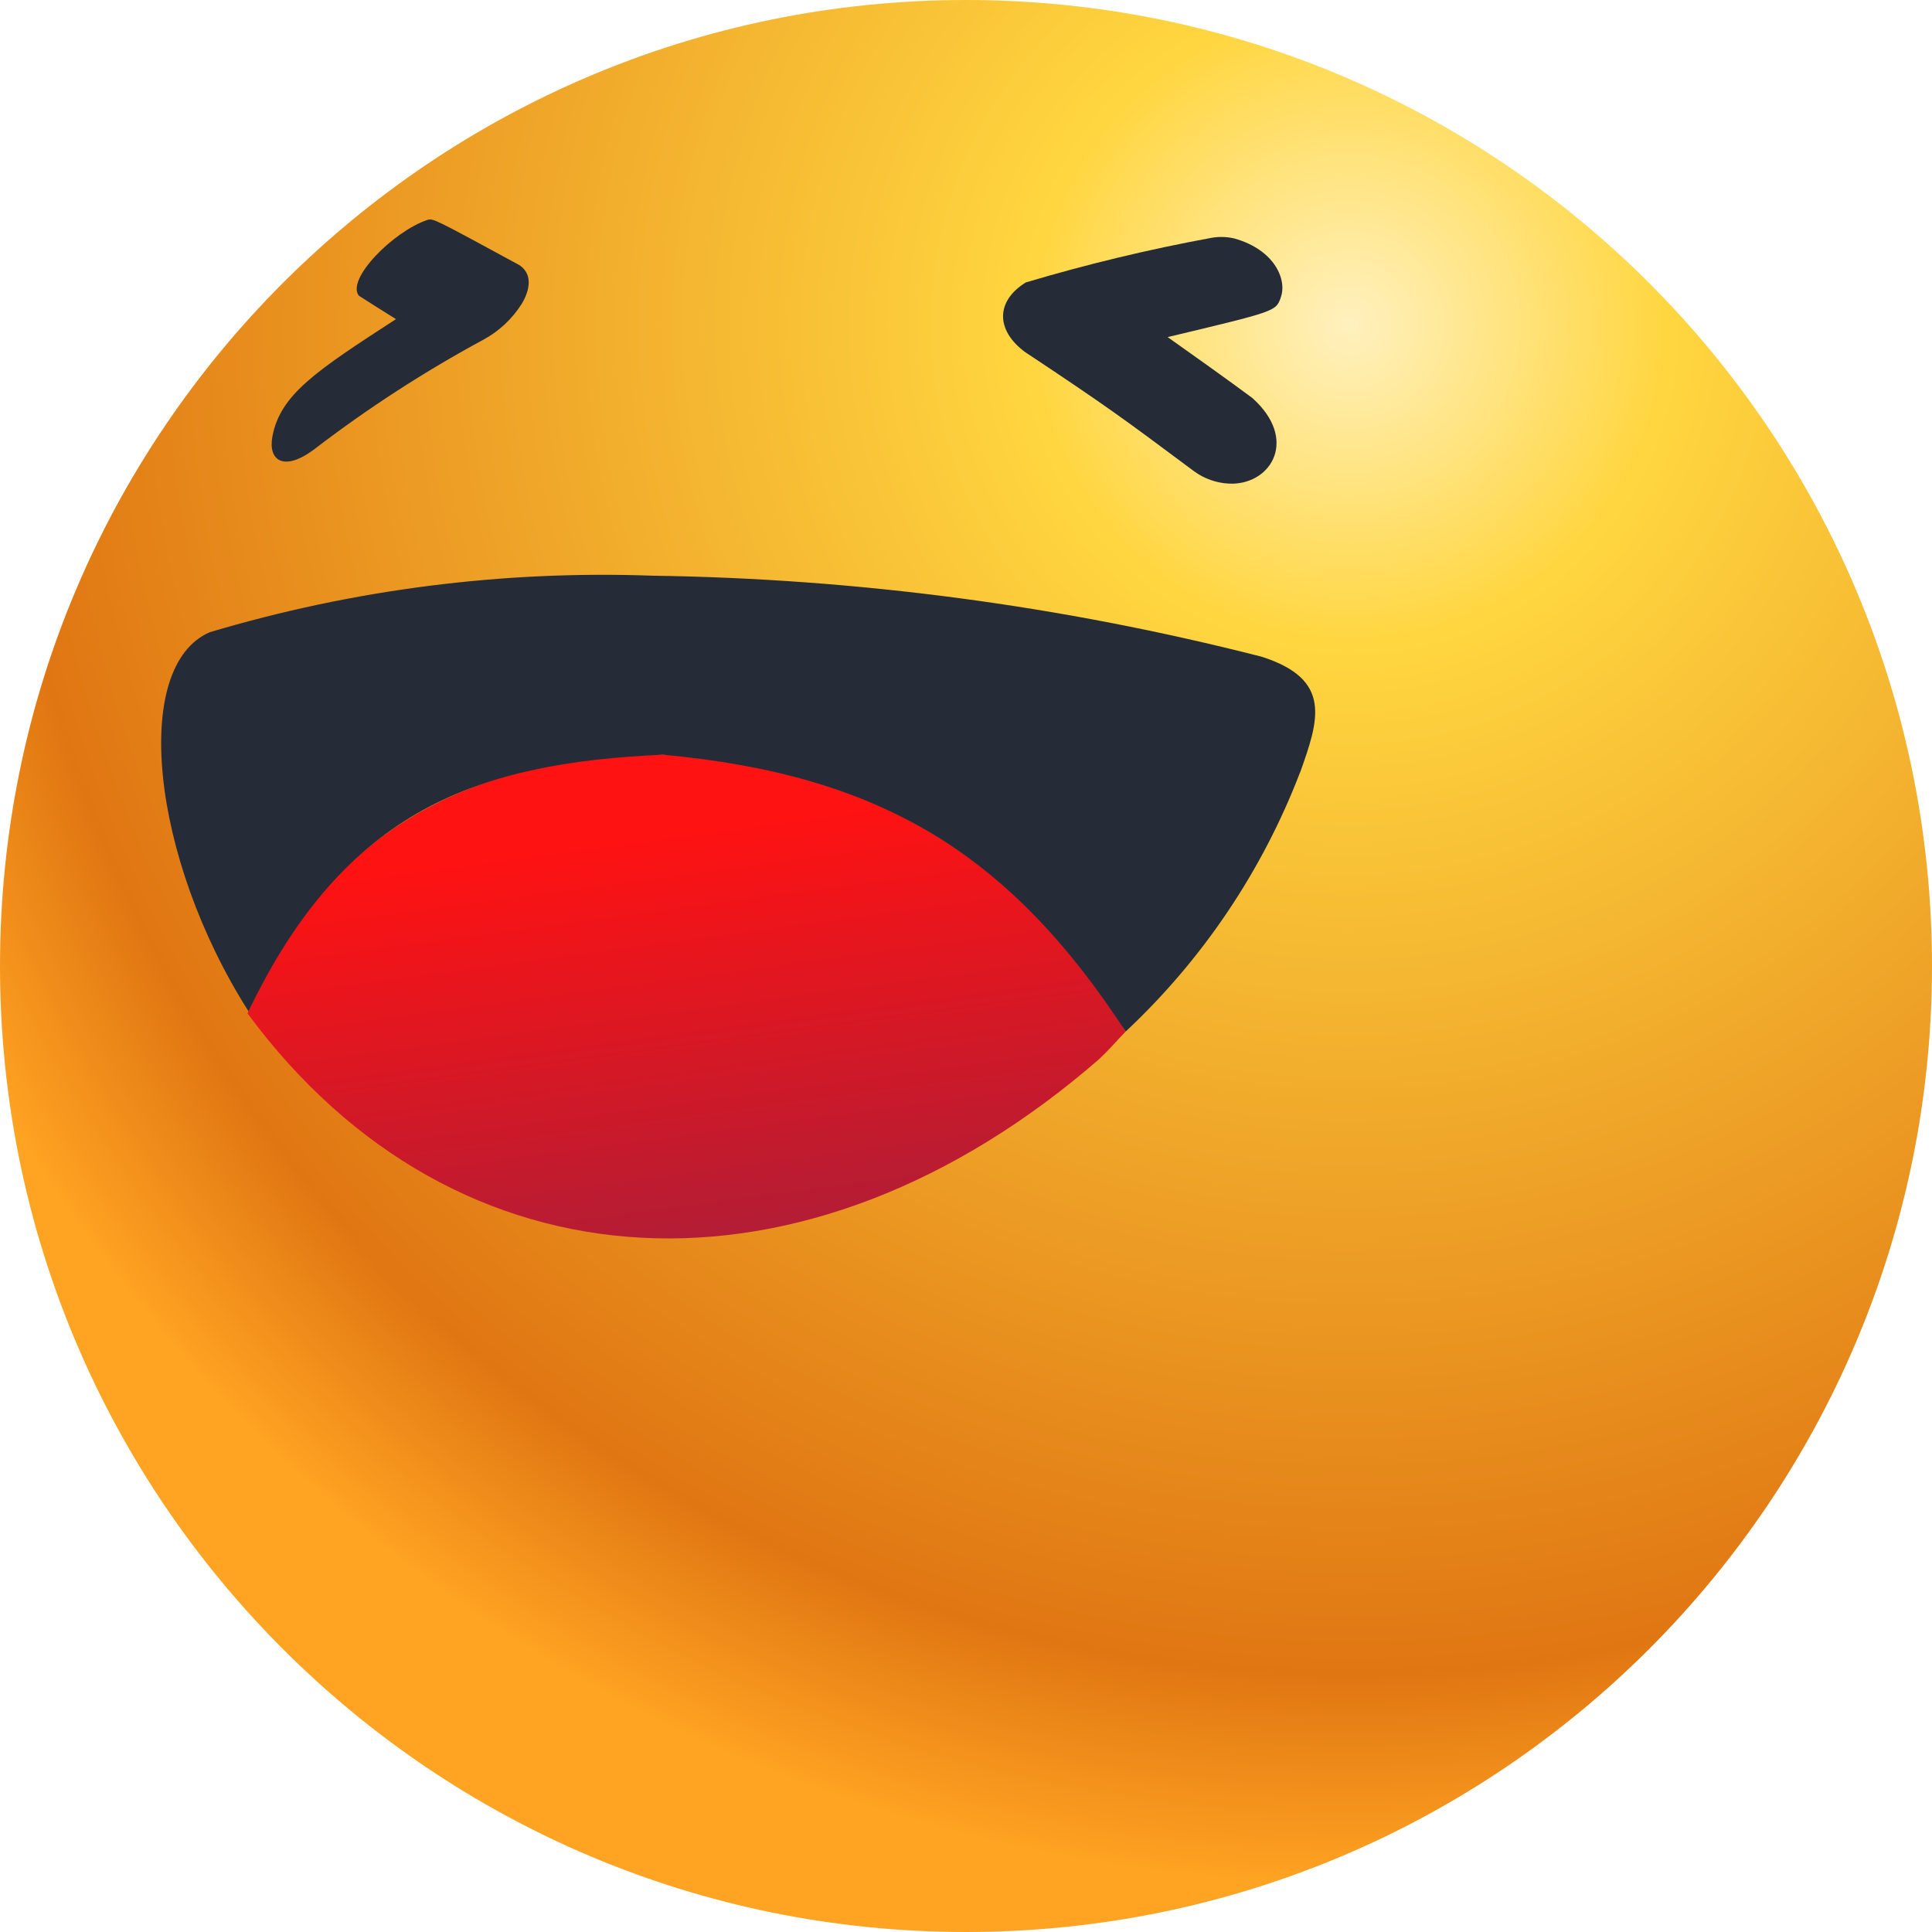
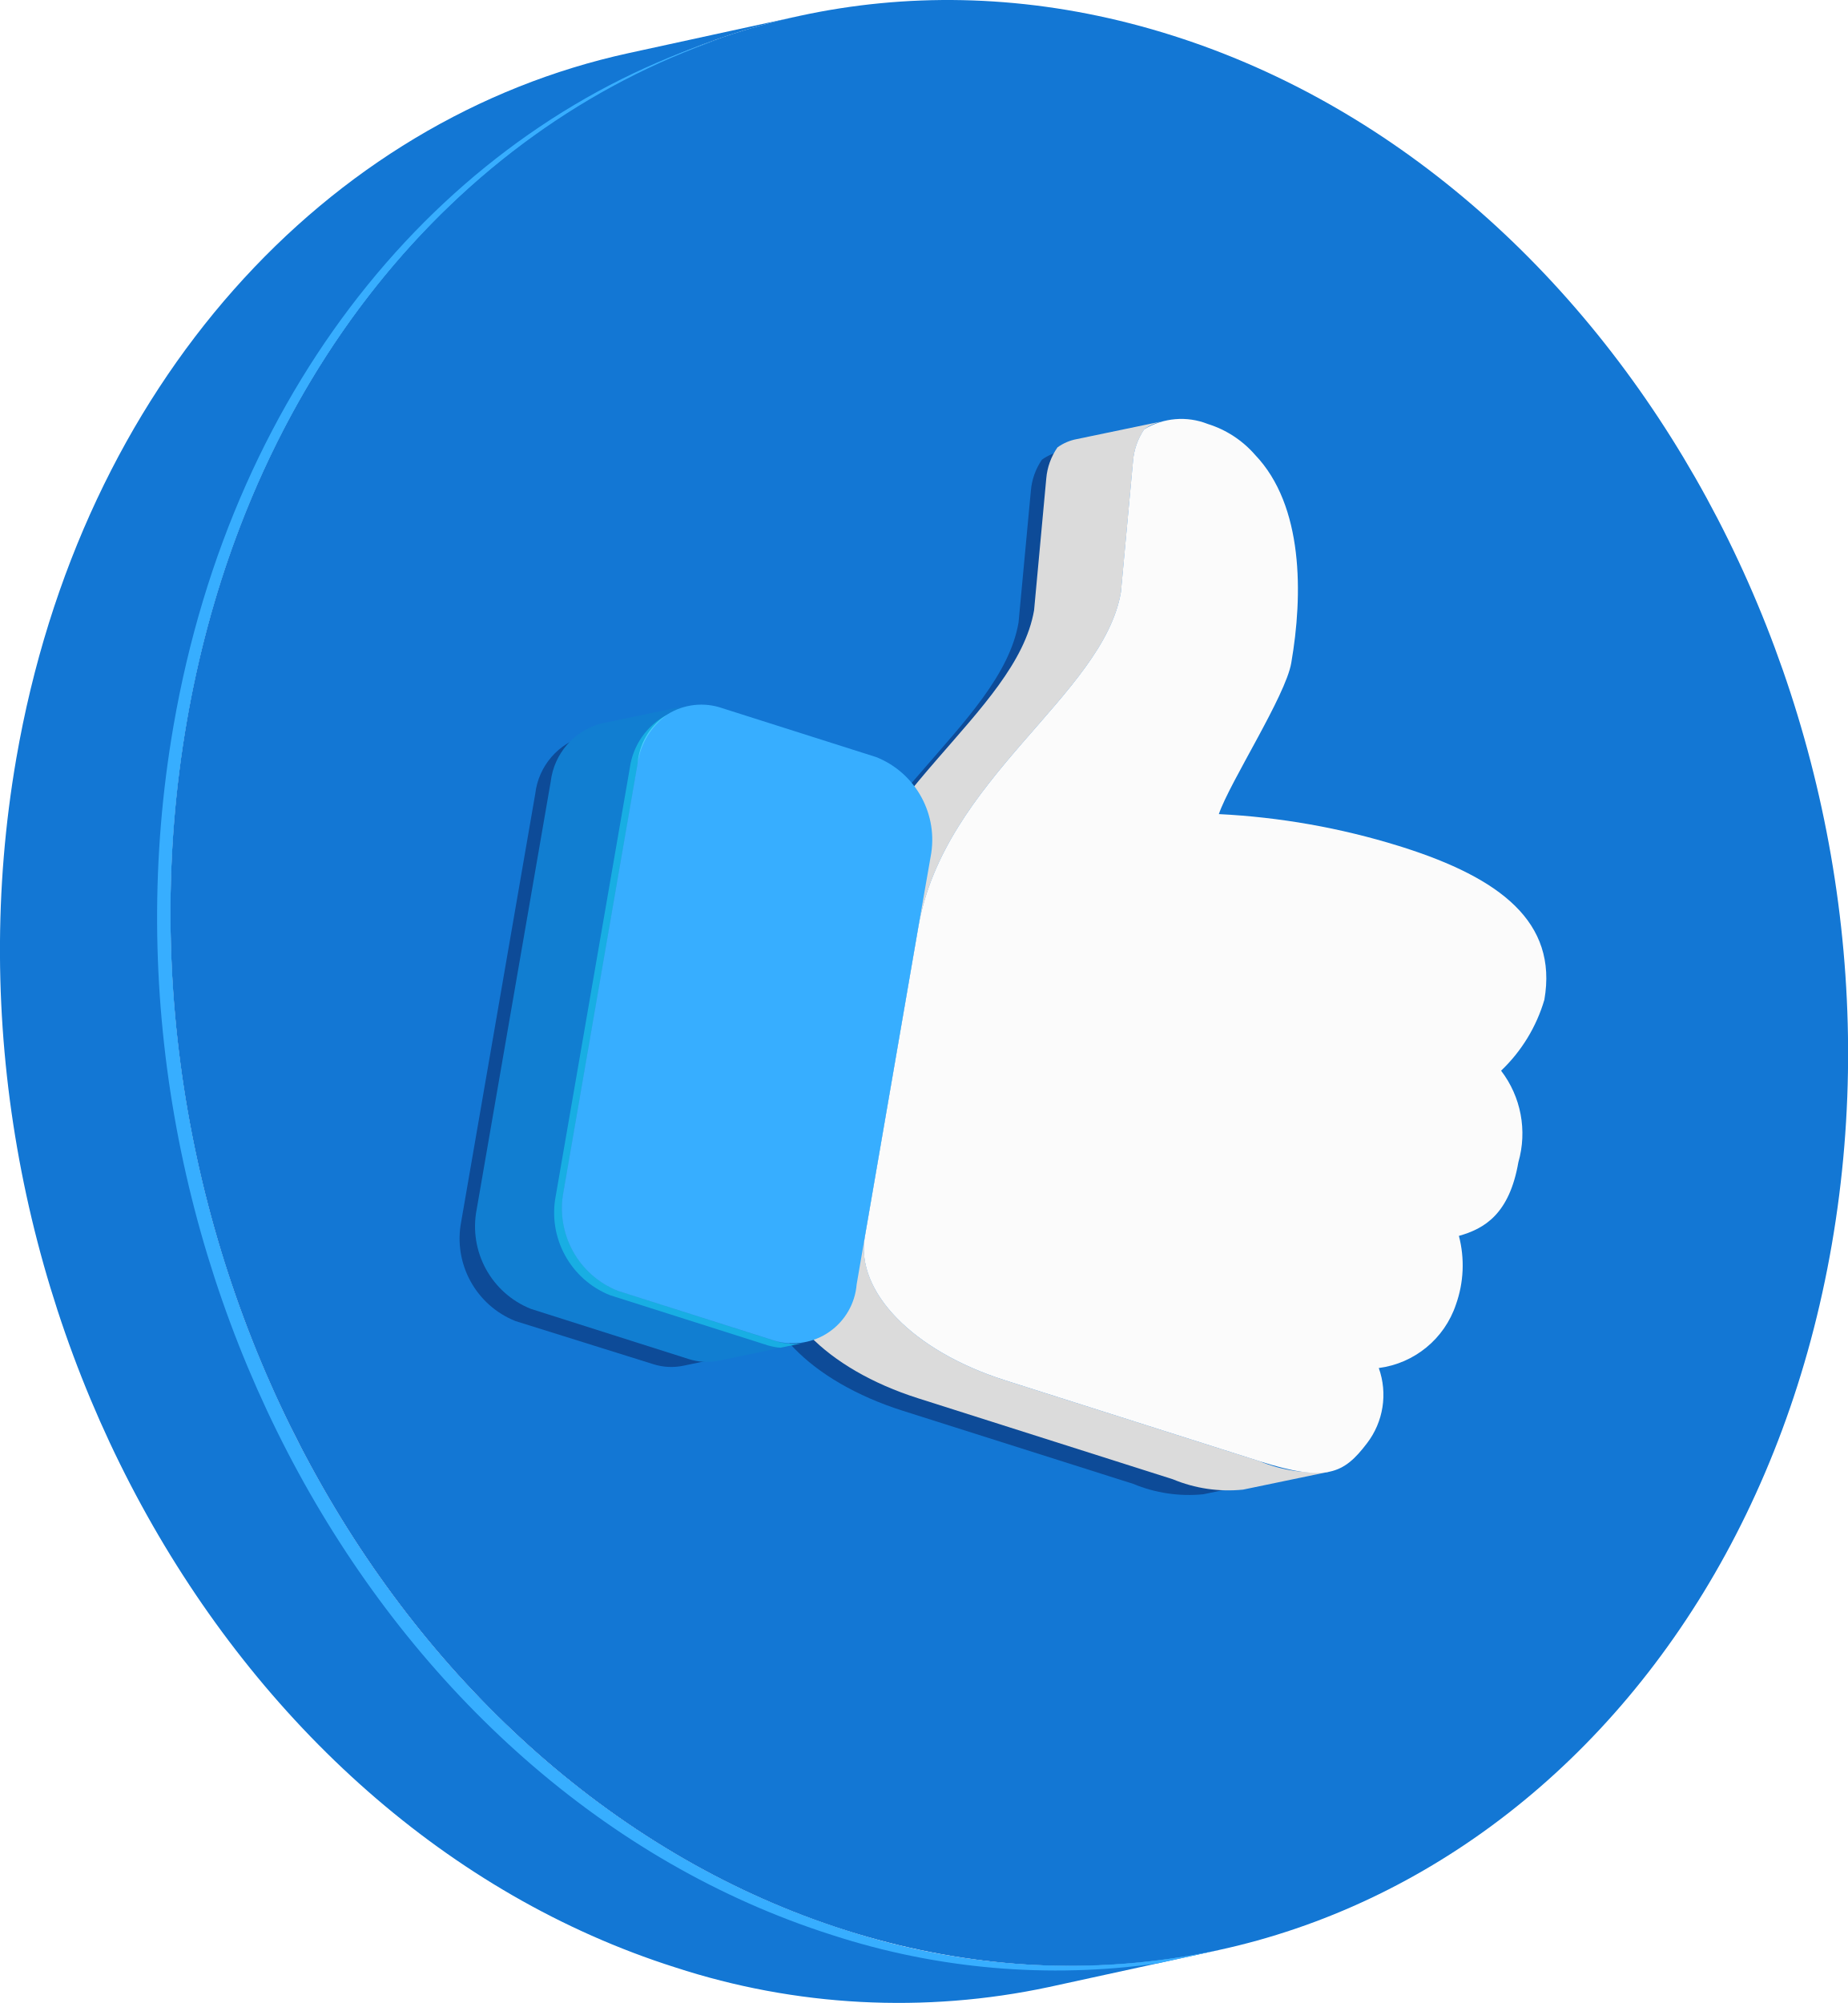
- <svg xmlns="http://www.w3.org/2000/svg" width="52.098" height="52.098" viewBox="0 0 52.098 52.098">
+ <svg xmlns="http://www.w3.org/2000/svg" xmlns:xlink="http://www.w3.org/1999/xlink" width="74.895" height="81.161" viewBox="0 0 74.895 81.161">
  <defs>
-     <radialGradient id="a" cx="0.697" cy="0.171" r="0.8" gradientTransform="translate(0)" gradientUnits="objectBoundingBox">
-       <stop offset="0" stop-color="#fff1bf" />
-       <stop offset="0.204" stop-color="#ffd640" />
-       <stop offset="0.866" stop-color="#e07612" />
-       <stop offset="1" stop-color="#ffa322" />
-     </radialGradient>
-     <linearGradient id="b" x1="0.408" y1="0.174" x2="0.643" y2="1.141" gradientUnits="objectBoundingBox">
-       <stop offset="0" stop-color="#ff1212" />
-       <stop offset="1" stop-color="#a41f3c" />
+     <linearGradient id="linear-gradient" x1="6.552" y1="15.079" x2="8.413" y2="16.077" gradientUnits="objectBoundingBox">
+       <stop offset="0.113" stop-color="#1377d4" />
+       <stop offset="1" stop-color="#08225e" />
    </linearGradient>
+     <linearGradient id="linear-gradient-2" x1="5.459" y1="15.439" x2="6.38" y2="17.257" xlink:href="#linear-gradient" />
+     <linearGradient id="linear-gradient-3" x1="8.51" y1="15.779" x2="9.858" y2="17.493" gradientUnits="objectBoundingBox">
+       <stop offset="0" stop-color="#37aeff" />
+       <stop offset="0.05" stop-color="#37aeff" />
+       <stop offset="1" stop-color="#1861f7" />
+     </linearGradient>
+     <linearGradient id="linear-gradient-4" x1="23.63" y1="46.868" x2="23.63" y2="48.763" xlink:href="#linear-gradient-3" />
  </defs>
-   <g transform="translate(-307.238 -437.833)">
-     <path d="M385.668,463.882a26.049,26.049,0,1,1-26.049-26.049A26.049,26.049,0,0,1,385.668,463.882Z" transform="translate(-26.332)" fill="url(#a)" />
-     <g transform="translate(311.58 443.751)" style="isolation:isolate">
-       <path d="M370.9,489.773c-7.921,6.9-17.374,6.4-22.987-1.215,2.013-4.639,5.677-6.92,11.2-6.976a14.805,14.805,0,0,1,12.476,7.47c-.207.215-.471.515-.69.72" transform="translate(-345.581 -467.15)" fill="url(#b)" />
-       <path d="M356.051,452.844a2.785,2.785,0,0,1-1.009.944,34.327,34.327,0,0,0-4.582,2.968c-.817.61-1.246.3-1.123-.351.214-1.136,1.191-1.772,3.332-3.163-.3-.187-.7-.436-1-.63-.351-.445.93-1.739,1.851-2.046.157-.04.157-.04,2.487,1.226.412.293.206.784.046,1.052" transform="translate(-346.333 -450.555)" fill="#252c37" />
-       <path d="M399.2,453.223c-.137.358-.137.358-3.046,1.052.69.49,1.611,1.142,2.29,1.648,1.221,1.1.524,2.288-.547,2.305a1.741,1.741,0,0,1-.918-.259c-.05-.033-.116-.077-.163-.113-1.848-1.378-2.288-1.705-4.508-3.178-.8-.592-.787-1.381.021-1.877a47.868,47.868,0,0,1,4.992-1.2,1.519,1.519,0,0,1,.629.014c1.1.307,1.433,1.128,1.25,1.6" transform="translate(-369.009 -451.103)" fill="#252c37" />
-       <path d="M373.616,476.516a18.792,18.792,0,0,1-4.7,6.981c-3.151-4.836-6.65-6.93-12.479-7.466-4.961.22-8.56,1.455-11.174,6.919-2.639-4.152-3.165-9.311-1.043-10.222a37.089,37.089,0,0,1,11.935-1.524,70.356,70.356,0,0,1,16.421,2.183c1.936.614,1.541,1.723,1.043,3.129" transform="translate(-342.904 -461.598)" fill="#252c37" />
+   <g id="Grupo_80217" data-name="Grupo 80217" transform="translate(-369.66 14.239)">
+     <g id="Grupo_80213" data-name="Grupo 80213">
+       <path id="Trazado_113539" data-name="Trazado 113539" d="M419.072,64.771q-3.454.756-6.909,1.506a29.173,29.173,0,0,1-15.144-.8c-18.417-5.851-30.364-27.772-26.7-48.976,2.632-15.217,12.6-25.926,24.824-28.589h0q1.728-.376,3.455-.753t3.455-.752C389.825-10.93,379.86-.221,377.229,15c-3.665,21.2,8.285,43.125,26.7,48.978A29.176,29.176,0,0,0,419.072,64.771Z" fill="url(#linear-gradient)" />
+       <path id="Trazado_113540" data-name="Trazado 113540" d="M417.2-12.793c18.407,5.849,30.363,27.782,26.7,48.976s-21.563,33.64-39.967,27.792S373.564,36.2,377.229,15,398.786-18.646,417.2-12.793Z" fill="url(#linear-gradient-2)" />
+       <path id="Trazado_113541" data-name="Trazado 113541" d="M403.927,63.975C385.514,58.122,373.564,36.2,377.229,15c2.395-13.862,10.887-23.961,21.622-27.667C387.858-9.122,379.123,1.1,376.688,15.192c-3.665,21.206,8.283,43.127,26.7,48.977a29.358,29.358,0,0,0,13.2,1.145q1.244-.27,2.49-.543A29.176,29.176,0,0,1,403.927,63.975Z" fill="url(#linear-gradient-3)" />
+     </g>
+     <g id="Grupo_80216" data-name="Grupo 80216">
+       <g id="Grupo_80214" data-name="Grupo 80214">
+         <path id="Trazado_113542" data-name="Trazado 113542" d="M420.08,45.467l-10.318-3.28c-3.746-1.191-6.067-3.6-5.68-5.823l2.165-12.529c1.044-6.034,7.488-9.389,8.21-13.579l.5-5.342a2.674,2.674,0,0,1,.447-1.259,2,2,0,0,1,.787-.337l-3.517.731a1.987,1.987,0,0,0-.786.337,2.6,2.6,0,0,0-.449,1.26l-.5,5.341c-.723,4.191-7.167,7.544-8.21,13.579L400.562,37.1c-.384,2.228,1.934,4.633,5.677,5.822l9.343,2.963a5.882,5.882,0,0,0,2.846.423l3.519-.733C421.316,45.708,421.439,45.9,420.08,45.467Z" fill="#0d4b98" />
+         <path id="Trazado_113543" data-name="Trazado 113543" d="M420.711,44.97l-10.318-3.28c-3.745-1.191-6.066-3.6-5.68-5.823l2.164-12.53c1.046-6.034,7.487-9.386,8.213-13.578l.494-5.342a2.668,2.668,0,0,1,.449-1.26,2.024,2.024,0,0,1,.785-.336l-3.517.732a1.933,1.933,0,0,0-.785.337,2.594,2.594,0,0,0-.453,1.259l-.494,5.34c-.724,4.194-7.167,7.546-8.209,13.581L401.191,36.6c-.382,2.226,1.936,4.631,5.682,5.82L417.192,45.7a5.859,5.859,0,0,0,2.847.42l3.519-.731A5.852,5.852,0,0,1,420.711,44.97Z" fill="#dbdbdb" />
+         <path id="Trazado_113544" data-name="Trazado 113544" d="M418.608,2.94a4.194,4.194,0,0,1,1.918,1.252c1.969,2.056,1.944,5.672,1.466,8.431-.228,1.338-2.485,4.817-2.935,6.125a29.592,29.592,0,0,1,7.287,1.289l.169.053c3.926,1.248,6.286,3.024,5.737,6.18a6.494,6.494,0,0,1-1.754,2.875,4.191,4.191,0,0,1,.7,3.71c-.364,2.1-1.373,2.692-2.41,2.984a4.724,4.724,0,0,1-.121,2.784,3.815,3.815,0,0,1-3.126,2.57,3.226,3.226,0,0,1-.478,3.049c-.943,1.239-1.644,1.588-4.353.728l-10.318-3.28c-3.745-1.191-6.066-3.6-5.68-5.823l2.164-12.53c1.046-6.034,7.487-9.386,8.213-13.578l.494-5.342a2.668,2.668,0,0,1,.449-1.26A2.906,2.906,0,0,1,418.608,2.94Z" fill="#fbfbfb" />
+       </g>
+       <g id="Grupo_80215" data-name="Grupo 80215">
+         <path id="Trazado_113545" data-name="Trazado 113545" d="M399.644,40.3l-5.572-1.74a3.605,3.605,0,0,1-2.2-4.036l3-17.329a2.774,2.774,0,0,1,2.041-2.357l-3.518.733a2.762,2.762,0,0,0-2.042,2.353l-3,17.331a3.6,3.6,0,0,0,2.2,4.036l5.567,1.741a2.4,2.4,0,0,0,1.249.065l3.516-.732A2.344,2.344,0,0,1,399.644,40.3Z" fill="#0d4b98" />
+         <path id="Trazado_113546" data-name="Trazado 113546" d="M401.084,40.1,394.7,38.066a3.6,3.6,0,0,1-2.2-4.034l3-17.33a2.773,2.773,0,0,1,2.044-2.357l-3.52.733a2.773,2.773,0,0,0-2.045,2.354l-3,17.331a3.6,3.6,0,0,0,2.2,4.035l6.379,2.027a2.421,2.421,0,0,0,1.246.068l3.52-.733A2.431,2.431,0,0,1,401.084,40.1Z" fill="#117ed1" />
+         <path id="Trazado_113547" data-name="Trazado 113547" d="M405.176,16.44a3.606,3.606,0,0,1,2.2,4.036l-.5,2.861-2.164,12.53-.334,1.937a2.6,2.6,0,0,1-3.295,2.291L394.7,38.066a3.6,3.6,0,0,1-2.2-4.034l3-17.33a2.592,2.592,0,0,1,3.294-2.29Z" fill="url(#linear-gradient-4)" />
+         <path id="Trazado_113548" data-name="Trazado 113548" d="M401.084,40.1,394.7,38.066a3.6,3.6,0,0,1-2.2-4.034l3-17.33a2.976,2.976,0,0,1,1.2-1.983,2.885,2.885,0,0,0-1.515,2.159l-3,17.33a3.6,3.6,0,0,0,2.2,4.035l6.378,2.027a2.467,2.467,0,0,0,.528.1l1.03-.214A2.431,2.431,0,0,1,401.084,40.1Z" fill="#fbfbfb" opacity="0.4" style="mix-blend-mode: overlay;isolation: isolate" />
+       </g>
    </g>
  </g>
</svg>
